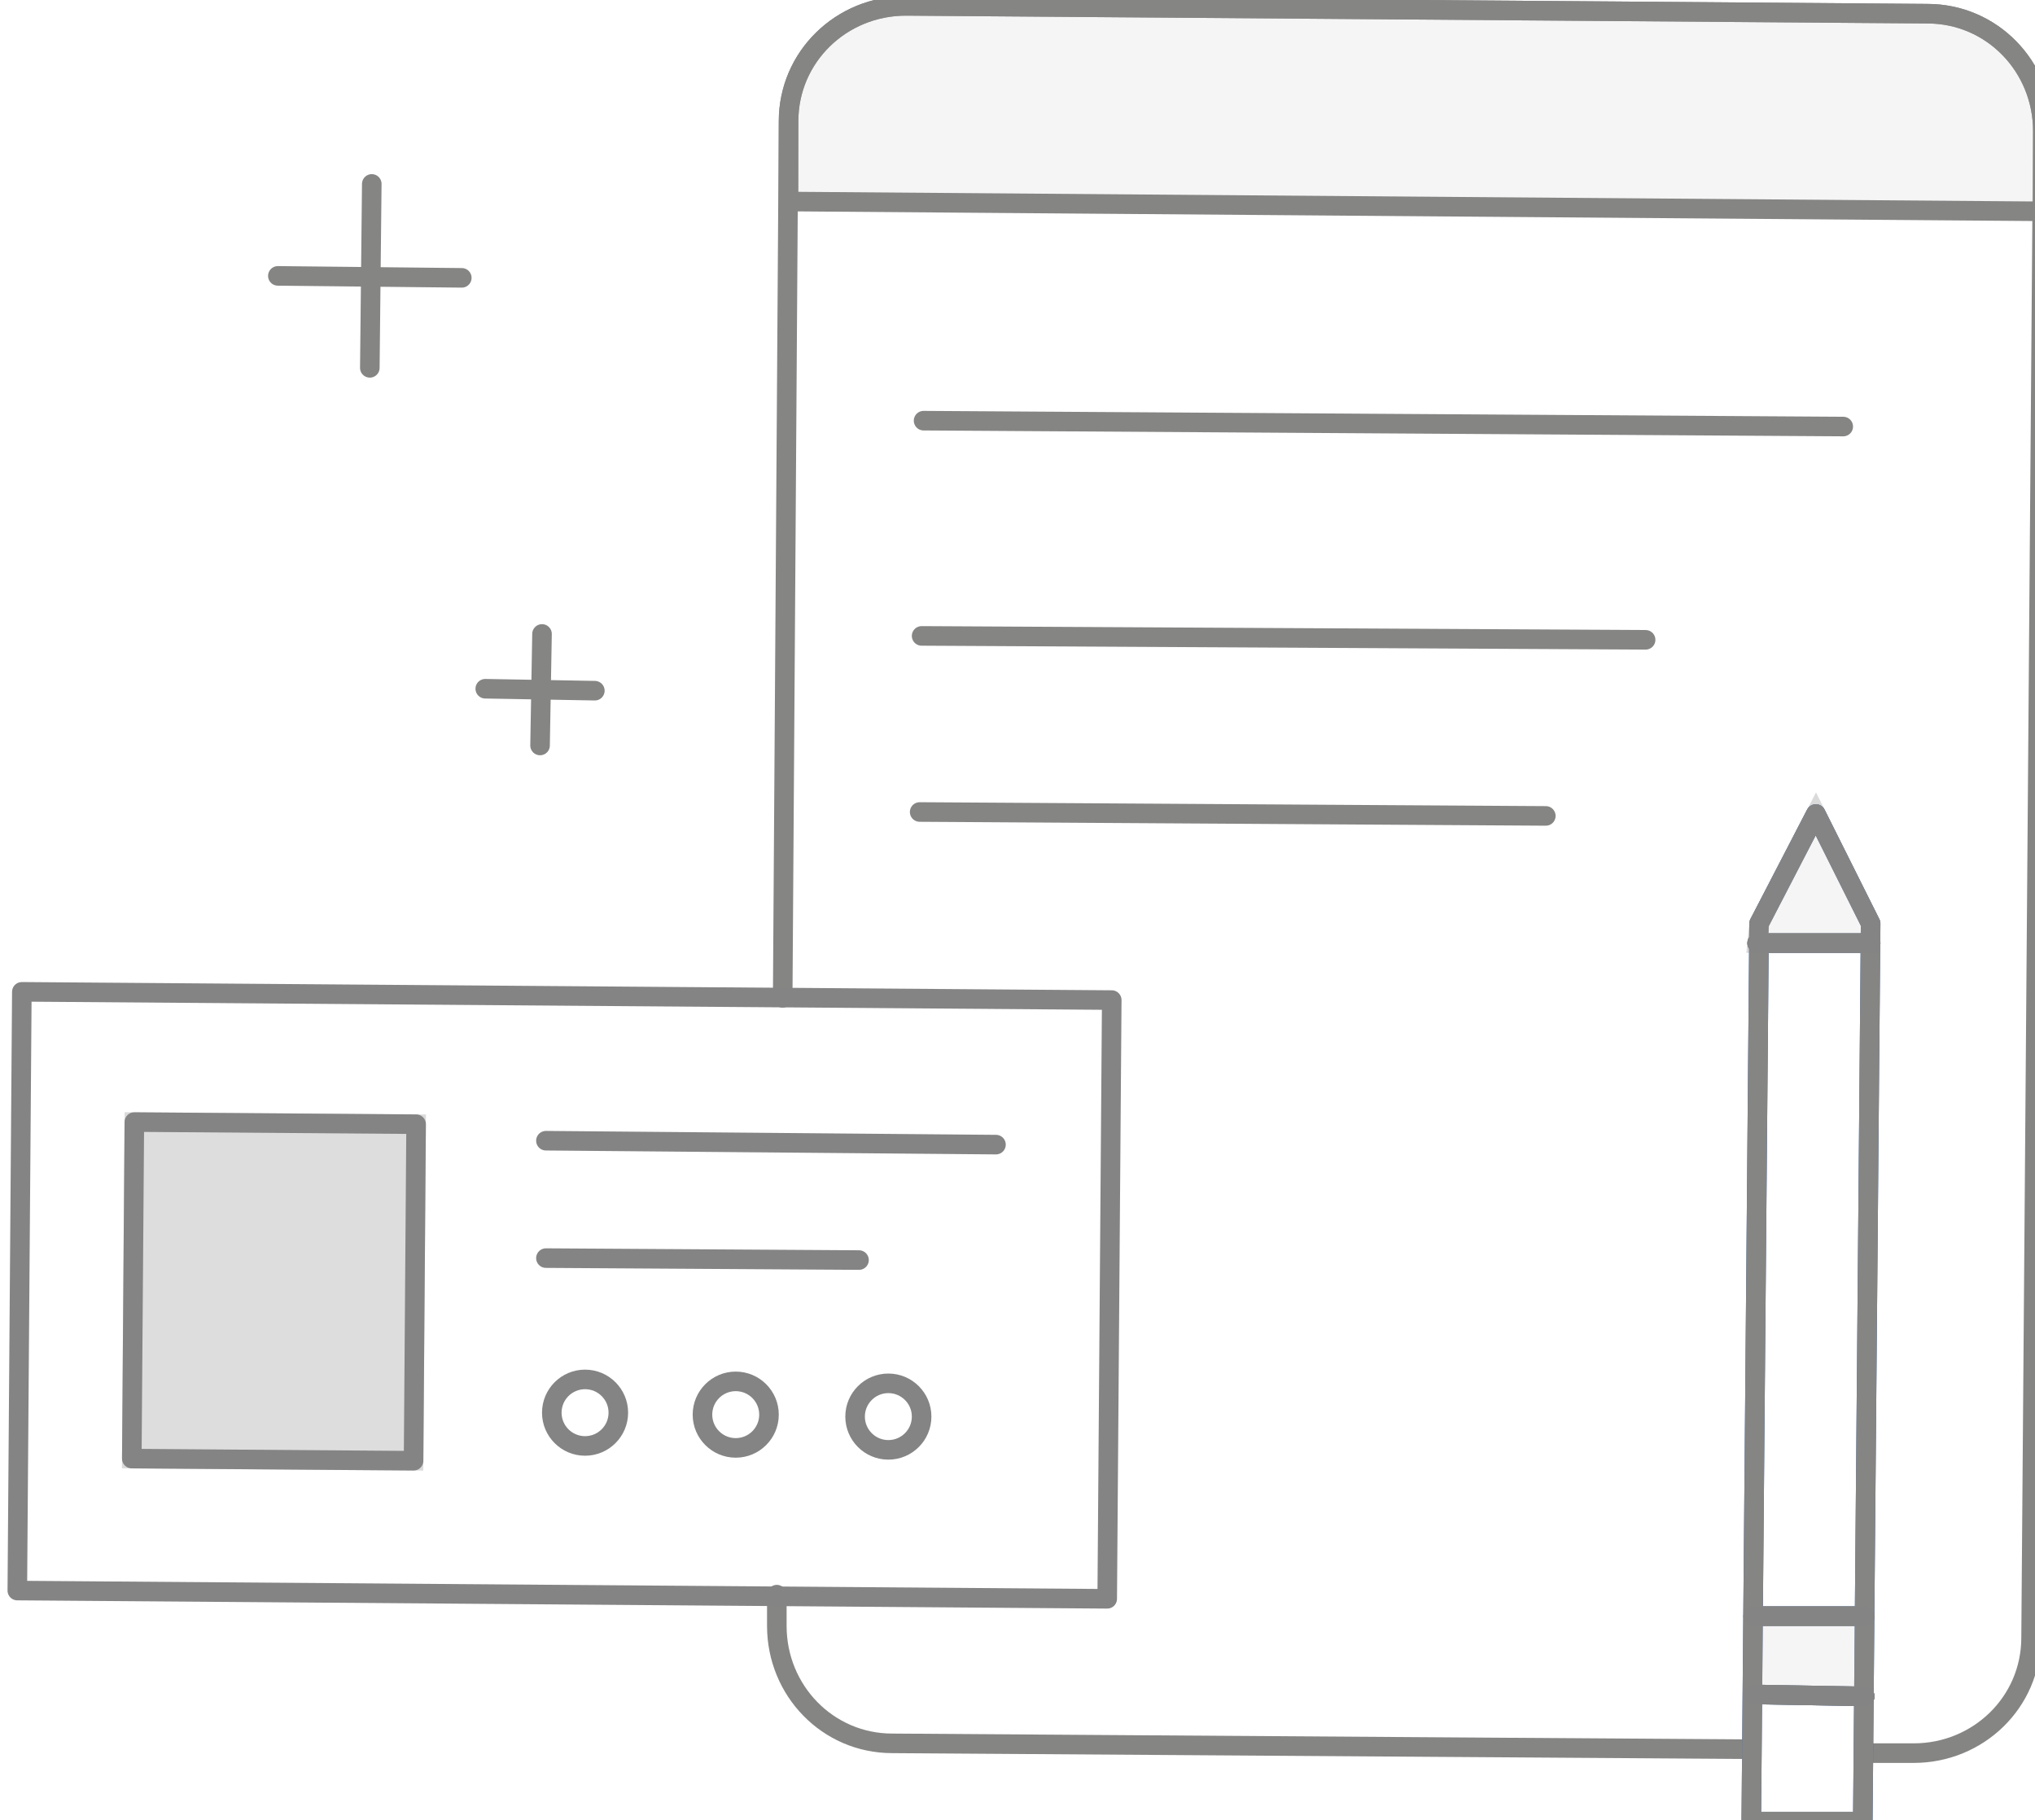
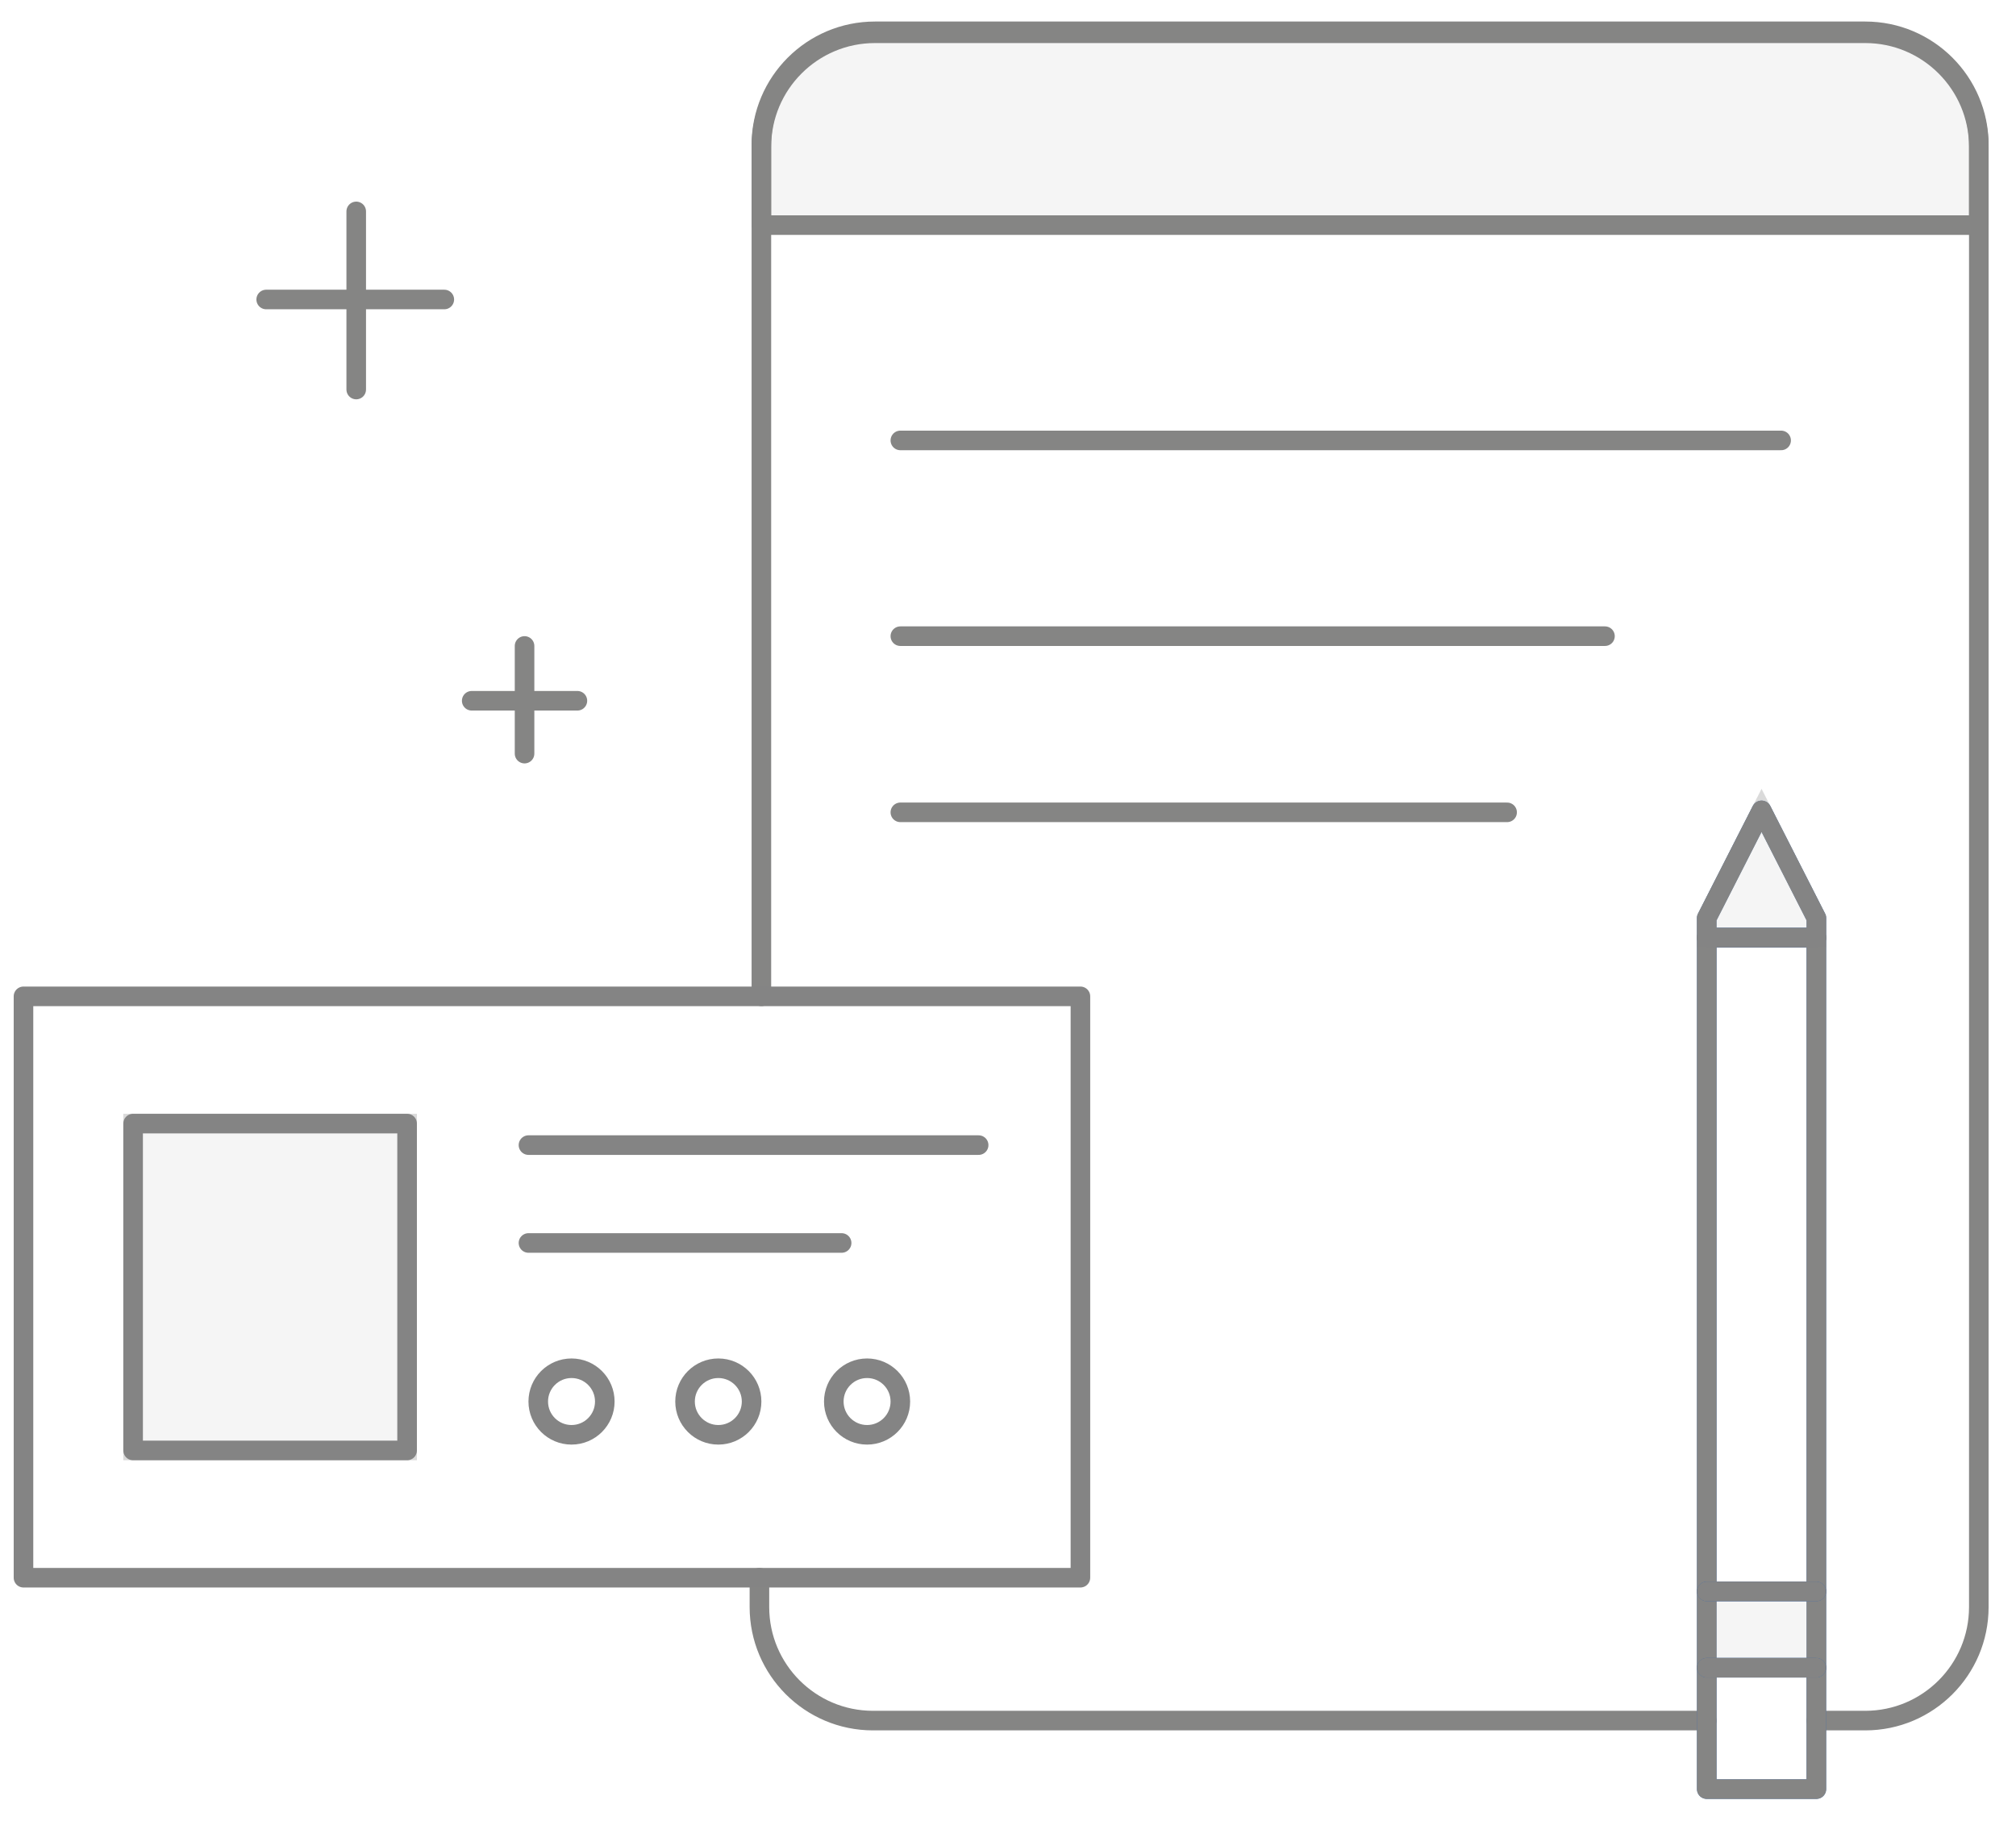
- <svg xmlns="http://www.w3.org/2000/svg" version="1.1" id="Layer_1" x="0px" y="0px" viewBox="0 0 104 93" enable-background="new 0 0 104 93" xml:space="preserve">
+ <svg xmlns="http://www.w3.org/2000/svg" version="1.1" id="Layer_1" x="0px" y="0px" viewBox="0 0 103 93" enable-background="new 0 0 103 93" xml:space="preserve">
  <g>
-     <path fill="none" stroke="#858584" stroke-linecap="round" stroke-linejoin="round" stroke-miterlimit="10" d="M89.5,89.4   l-43.9-0.3c-3.3,0-5.9-2.7-5.9-6l0-1.6" />
-     <path fill="none" stroke="#858584" stroke-linecap="round" stroke-linejoin="round" stroke-miterlimit="10" d="M40,51l0.3-44.8   c0-3.3,2.7-5.9,6-5.9l52.2,0.4c3.3,0,5.9,2.7,5.9,6l-0.6,77c0,3.3-2.7,5.9-6,5.9l-2.5,0" />
-     <path opacity="0.3" fill="#DDDDDD" d="M40.3,10.3l0-4.1c0-3.3,2.7-5.9,6-5.9l52.2,0.4c3.3,0,5.9,2.7,5.9,6l0,4.1L40.3,10.3z" />
-     <path fill="none" stroke="#858584" stroke-linecap="round" stroke-linejoin="round" stroke-miterlimit="10" d="M40.3,10.3l0-4.1   c0-3.3,2.7-5.9,6-5.9l52.2,0.4c3.3,0,5.9,2.7,5.9,6l0,4.1L40.3,10.3z" />
-     <line fill="none" stroke="#858584" stroke-linecap="round" stroke-linejoin="round" stroke-miterlimit="10" x1="47.2" y1="21.5" x2="94.2" y2="21.8" />
-     <line fill="none" stroke="#858584" stroke-linecap="round" stroke-linejoin="round" stroke-miterlimit="10" x1="47" y1="41.5" x2="79" y2="41.7" />
-     <line fill="none" stroke="#858584" stroke-linecap="round" stroke-linejoin="round" stroke-miterlimit="10" x1="47.1" y1="32.5" x2="84.1" y2="32.7" />
+     <path fill="none" stroke="#858584" stroke-linecap="round" stroke-linejoin="round" stroke-miterlimit="10" d="M87.2,87.9l-42.6,0   c-3.2,0-5.8-2.6-5.8-5.8l0-1.5" />
+     <path fill="none" stroke="#858584" stroke-linecap="round" stroke-linejoin="round" stroke-miterlimit="10" d="M38.9,50.9V7.4   c0-3.2,2.6-5.8,5.8-5.8h50.6c3.2,0,5.8,2.6,5.8,5.8v74.7c0,3.2-2.6,5.8-5.8,5.8h-2.5" />
+     <path opacity="0.3" fill="#DDDDDD" d="M38.9,11.5v-4c0-3.2,2.6-5.8,5.8-5.8h50.6c3.2,0,5.8,2.6,5.8,5.8v4H38.9z" />
+     <path fill="none" stroke="#858584" stroke-linecap="round" stroke-linejoin="round" stroke-miterlimit="10" d="M38.9,11.5v-4   c0-3.2,2.6-5.8,5.8-5.8h50.6c3.2,0,5.8,2.6,5.8,5.8v4H38.9z" />
+     <line fill="none" stroke="#858584" stroke-linecap="round" stroke-linejoin="round" stroke-miterlimit="10" x1="46" y1="22.5" x2="91" y2="22.5" />
+     <line fill="none" stroke="#858584" stroke-linecap="round" stroke-linejoin="round" stroke-miterlimit="10" x1="46" y1="41.5" x2="77" y2="41.5" />
+     <line fill="none" stroke="#858584" stroke-linecap="round" stroke-linejoin="round" stroke-miterlimit="10" x1="46" y1="32.5" x2="82" y2="32.5" />
    <g>
-       <polygon fill="none" stroke="#3B68AC" stroke-linecap="round" stroke-linejoin="round" stroke-miterlimit="10" points="95.2,93.1     89.5,93.1 89.9,47.2 92.8,41.6 95.6,47.2   " />
-       <line fill="none" stroke="#3B68AC" stroke-linecap="round" stroke-linejoin="round" stroke-miterlimit="10" x1="89.8" y1="48.2" x2="95.6" y2="48.2" />
-       <line fill="none" stroke="#3B68AC" stroke-linecap="round" stroke-linejoin="round" stroke-miterlimit="10" x1="89.6" y1="86.6" x2="95.3" y2="86.7" />
-       <line fill="none" stroke="#3B68AC" stroke-linecap="round" stroke-linejoin="round" stroke-miterlimit="10" x1="89.6" y1="82.6" x2="95.3" y2="82.6" />
+       <polygon fill="none" stroke="#3B68AC" stroke-linecap="round" stroke-linejoin="round" stroke-miterlimit="10" points="92.8,91.4     87.2,91.4 87.2,46.9 90,41.4 92.8,46.9   " />
+       <line fill="none" stroke="#3B68AC" stroke-linecap="round" stroke-linejoin="round" stroke-miterlimit="10" x1="87.2" y1="47.9" x2="92.8" y2="47.9" />
+       <line fill="none" stroke="#3B68AC" stroke-linecap="round" stroke-linejoin="round" stroke-miterlimit="10" x1="87.2" y1="85.2" x2="92.8" y2="85.2" />
+       <line fill="none" stroke="#3B68AC" stroke-linecap="round" stroke-linejoin="round" stroke-miterlimit="10" x1="87.2" y1="81.3" x2="92.8" y2="81.3" />
    </g>
-     <rect x="89.6" y="82.6" transform="matrix(1 7.563235e-003 -7.563235e-003 1 0.6428 -0.6967)" opacity="0.3" fill="#DDDDDD" width="5.7" height="4" />
+     <rect x="87.2" y="81.3" opacity="0.3" fill="#DDDDDD" width="5.6" height="3.9" />
    <g>
-       <line fill="none" stroke="#858584" stroke-linecap="round" stroke-linejoin="round" stroke-miterlimit="10" x1="89.8" y1="48.2" x2="95.6" y2="48.2" />
-       <polygon fill="none" stroke="#858584" stroke-linecap="round" stroke-linejoin="round" stroke-miterlimit="10" points="95.2,93.1     89.5,93.1 89.9,47.2 92.8,41.6 95.6,47.2   " />
-       <line fill="none" stroke="#858584" stroke-linecap="round" stroke-linejoin="round" stroke-miterlimit="10" x1="89.6" y1="86.6" x2="95.3" y2="86.7" />
-       <line fill="none" stroke="#858584" stroke-linecap="round" stroke-linejoin="round" stroke-miterlimit="10" x1="89.6" y1="82.6" x2="95.3" y2="82.6" />
+       <line fill="none" stroke="#3B68AC" stroke-linecap="round" stroke-linejoin="round" stroke-miterlimit="10" x1="87.2" y1="47.9" x2="92.8" y2="47.9" />
+       <polygon fill="none" stroke="#858584" stroke-linecap="round" stroke-linejoin="round" stroke-miterlimit="10" points="92.8,91.4     87.2,91.4 87.2,46.9 90,41.4 92.8,46.9   " />
+       <line fill="none" stroke="#3B68AC" stroke-linecap="round" stroke-linejoin="round" stroke-miterlimit="10" x1="87.2" y1="85.2" x2="92.8" y2="85.2" />
+       <line fill="none" stroke="#3B68AC" stroke-linecap="round" stroke-linejoin="round" stroke-miterlimit="10" x1="87.2" y1="81.3" x2="92.8" y2="81.3" />
    </g>
    <g>
-       <polygon opacity="0.3" fill="#DDDDDD" stroke="#848484" stroke-miterlimit="10" points="95.6,48.2 89.8,48.2 89.9,47.2 92.8,41.6     95.6,47.2   " />
-       <line fill="#DDDDDD" stroke="#848484" stroke-linecap="round" stroke-linejoin="round" stroke-miterlimit="10" x1="89.8" y1="48.2" x2="95.6" y2="48.2" />
-       <line fill="#DDDDDD" stroke="#848484" stroke-linecap="round" stroke-linejoin="round" stroke-miterlimit="10" x1="89.6" y1="86.6" x2="95.3" y2="86.7" />
-       <line fill="#DDDDDD" stroke="#848484" stroke-linecap="round" stroke-linejoin="round" stroke-miterlimit="10" x1="89.6" y1="82.6" x2="95.3" y2="82.6" />
+       <polygon opacity="0.3" fill="#DDDDDD" stroke="#848484" stroke-miterlimit="10" points="92.8,47.9 87.2,47.9 87.2,46.9 90,41.4     92.8,46.9   " />
+       <line fill="none" stroke="#848484" stroke-linecap="round" stroke-linejoin="round" stroke-miterlimit="10" x1="87.2" y1="47.9" x2="92.8" y2="47.9" />
+       <line fill="none" stroke="#848484" stroke-linecap="round" stroke-linejoin="round" stroke-miterlimit="10" x1="87.2" y1="85.2" x2="92.8" y2="85.2" />
+       <line fill="none" stroke="#848484" stroke-linecap="round" stroke-linejoin="round" stroke-miterlimit="10" x1="87.2" y1="81.3" x2="92.8" y2="81.3" />
    </g>
    <g>
-       <line fill="none" stroke="#858584" stroke-linecap="round" stroke-linejoin="round" stroke-miterlimit="10" x1="27.7" y1="32.4" x2="27.6" y2="38.1" />
-       <line fill="none" stroke="#858584" stroke-linecap="round" stroke-linejoin="round" stroke-miterlimit="10" x1="30.4" y1="35.3" x2="24.8" y2="35.2" />
+       <line fill="none" stroke="#858584" stroke-linecap="round" stroke-linejoin="round" stroke-miterlimit="10" x1="26.8" y1="33" x2="26.8" y2="38.5" />
+       <line fill="none" stroke="#858584" stroke-linecap="round" stroke-linejoin="round" stroke-miterlimit="10" x1="29.5" y1="35.8" x2="24.1" y2="35.8" />
    </g>
    <g>
-       <line fill="none" stroke="#858584" stroke-linecap="round" stroke-linejoin="round" stroke-miterlimit="10" x1="19" y1="9.4" x2="18.9" y2="18.8" />
-       <line fill="none" stroke="#858584" stroke-linecap="round" stroke-linejoin="round" stroke-miterlimit="10" x1="23.6" y1="14.2" x2="14.2" y2="14.1" />
+       <line fill="none" stroke="#858584" stroke-linecap="round" stroke-linejoin="round" stroke-miterlimit="10" x1="18.2" y1="10.8" x2="18.2" y2="19.9" />
+       <line fill="none" stroke="#858584" stroke-linecap="round" stroke-linejoin="round" stroke-miterlimit="10" x1="22.7" y1="15.3" x2="13.6" y2="15.3" />
    </g>
    <g>
-       <rect x="1" y="50.9" transform="matrix(1 7.563235e-003 -7.563235e-003 1 0.5014 -0.2163)" fill="none" stroke="#848484" stroke-linecap="round" stroke-linejoin="round" stroke-miterlimit="10" width="55.7" height="30.6" />
+       <rect x="1.2" y="50.9" fill="none" stroke="#848484" stroke-linecap="round" stroke-linejoin="round" stroke-miterlimit="10" width="54" height="29.7" />
      <g>
-         <rect x="6.8" y="57.4" transform="matrix(1 7.563235e-003 -7.563235e-003 1 0.4999 -0.1043)" opacity="0.3" fill="#DDDDDD" stroke="#848484" stroke-miterlimit="10" width="14.4" height="17.2" />
-         <rect x="6.8" y="57.4" transform="matrix(1 7.563235e-003 -7.563235e-003 1 0.4999 -0.1043)" fill="#DDDDDD" stroke="#848484" stroke-linecap="round" stroke-linejoin="round" stroke-miterlimit="10" width="14.4" height="17.2" />
+         <rect x="6.8" y="57.4" opacity="0.3" fill="#DDDDDD" stroke="#848484" stroke-miterlimit="10" width="14" height="16.7" />
+         <rect x="6.8" y="57.4" fill="none" stroke="#848484" stroke-linecap="round" stroke-linejoin="round" stroke-miterlimit="10" width="14" height="16.7" />
      </g>
      <g>
        <g>
-           <line fill="none" stroke="#848484" stroke-linecap="round" stroke-linejoin="round" stroke-miterlimit="10" x1="27.9" y1="58.3" x2="50.9" y2="58.5" />
-           <line fill="none" stroke="#848484" stroke-linecap="round" stroke-linejoin="round" stroke-miterlimit="10" x1="27.9" y1="64.3" x2="43.9" y2="64.4" />
+           <line fill="none" stroke="#848484" stroke-linecap="round" stroke-linejoin="round" stroke-miterlimit="10" x1="27" y1="58.5" x2="50" y2="58.5" />
+           <line fill="none" stroke="#848484" stroke-linecap="round" stroke-linejoin="round" stroke-miterlimit="10" x1="27" y1="63.5" x2="43" y2="63.5" />
        </g>
        <g>
-           <circle fill="none" stroke="#848484" stroke-linecap="round" stroke-linejoin="round" stroke-miterlimit="10" cx="29.9" cy="72.2" r="1.7" />
-           <circle fill="none" stroke="#848484" stroke-linecap="round" stroke-linejoin="round" stroke-miterlimit="10" cx="37.6" cy="72.3" r="1.7" />
-           <circle fill="none" stroke="#848484" stroke-linecap="round" stroke-linejoin="round" stroke-miterlimit="10" cx="45.4" cy="72.4" r="1.7" />
+           <circle fill="none" stroke="#848484" stroke-linecap="round" stroke-linejoin="round" stroke-miterlimit="10" cx="29.2" cy="71.6" r="1.7" />
+           <circle fill="none" stroke="#848484" stroke-linecap="round" stroke-linejoin="round" stroke-miterlimit="10" cx="36.7" cy="71.6" r="1.7" />
+           <circle fill="none" stroke="#848484" stroke-linecap="round" stroke-linejoin="round" stroke-miterlimit="10" cx="44.3" cy="71.6" r="1.7" />
        </g>
      </g>
    </g>
  </g>
</svg>
